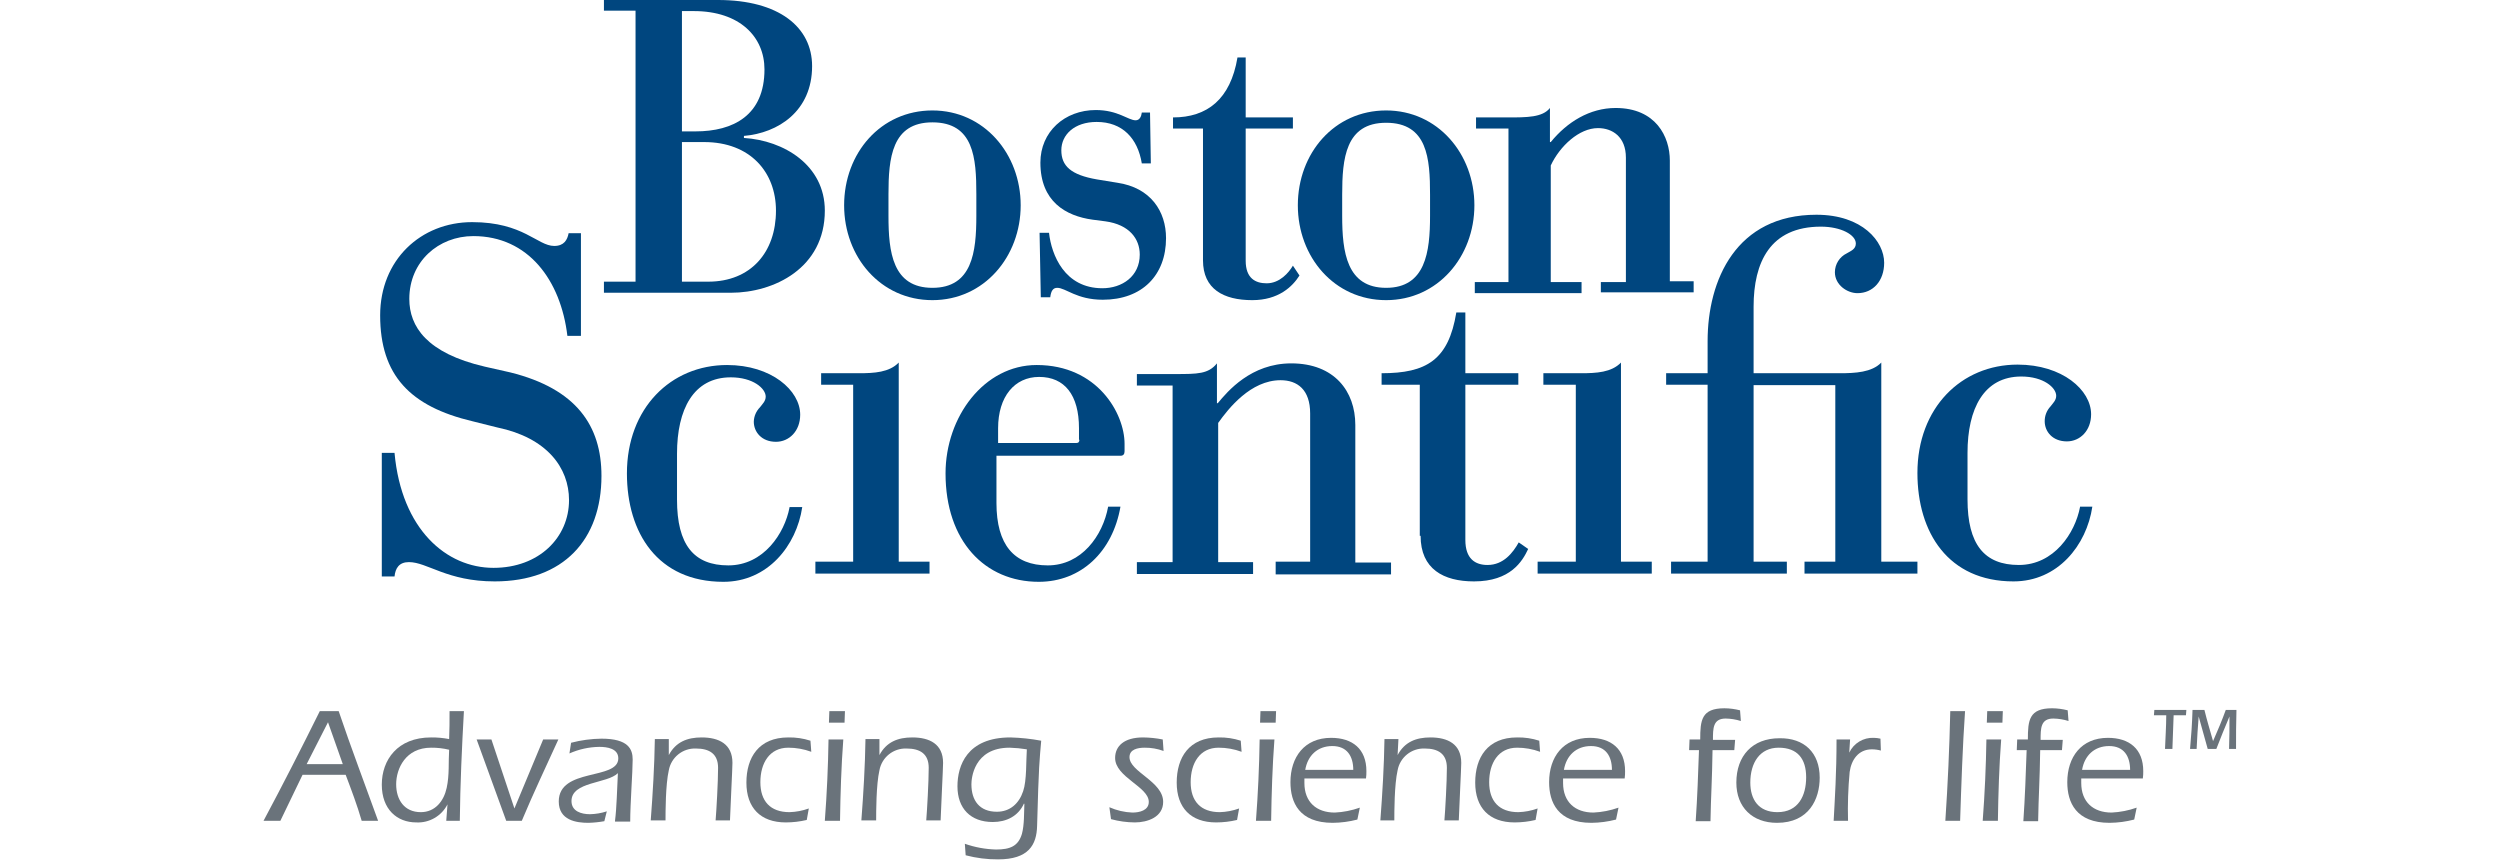
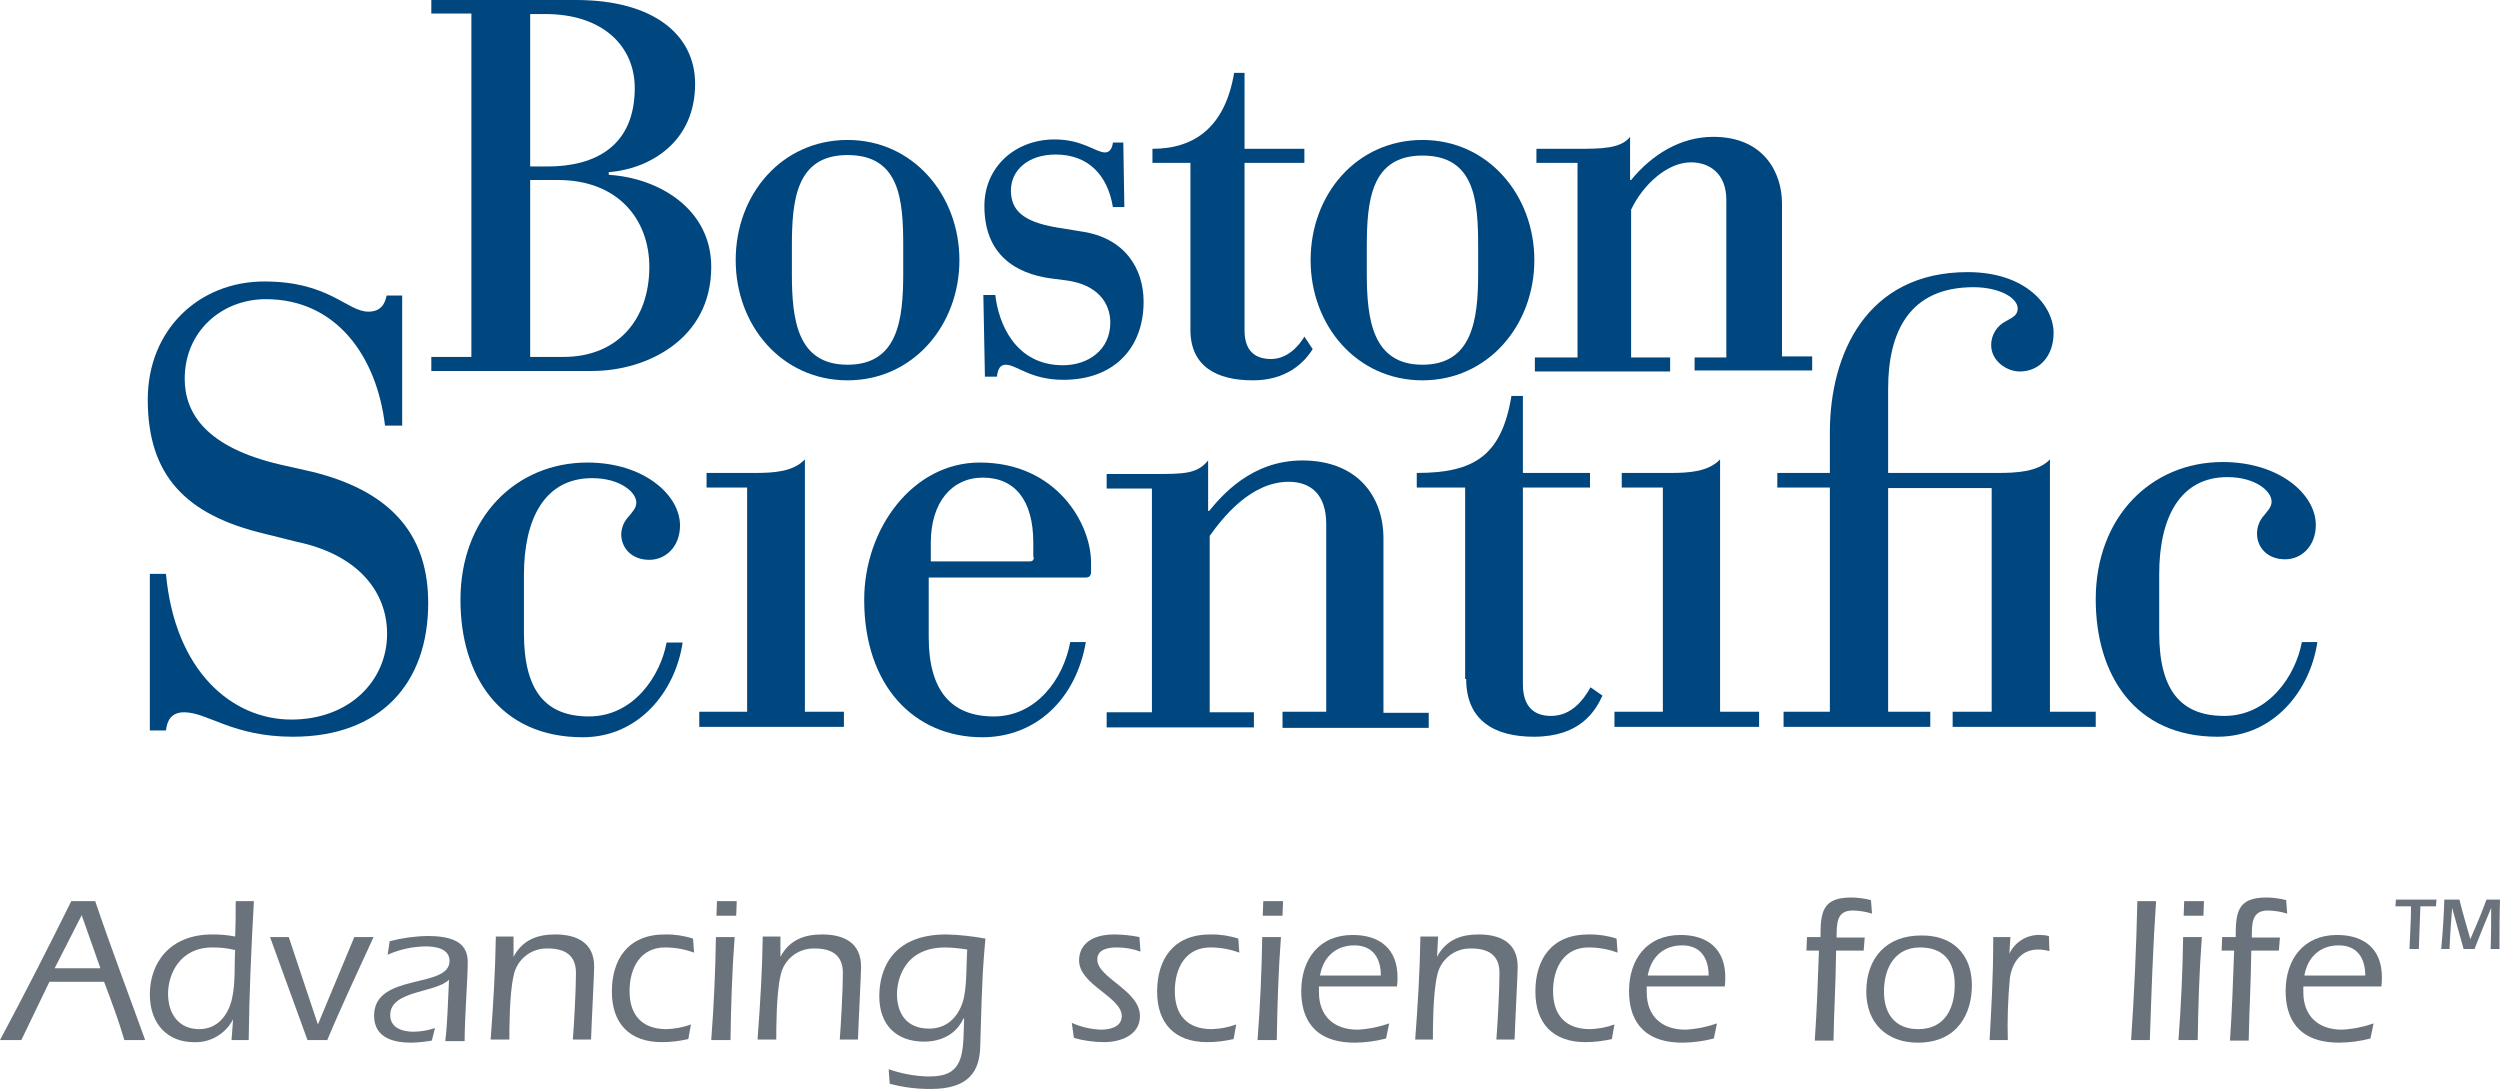
- <svg xmlns="http://www.w3.org/2000/svg" width="96" height="33" viewBox="0 0 480.5 209.3">
+ <svg xmlns="http://www.w3.org/2000/svg" width="92px" viewBox="0 0 480.5 209.3">
  <defs>
    <style>.cls-1{fill:#00467f;}.cls-2{fill:#6a737b;}</style>
  </defs>
  <g id="Layer_2" data-name="Layer 2">
    <g id="Layer_1-2" data-name="Layer 1">
      <path class="cls-1" d="M319.6,136.8h-9.3v2.9h27.8v-2.9h-7.5V88.3c-2.3,2.4-6,2.6-9.7,2.6h-9.2v2.8h7.9v43.1" />
      <path class="cls-1" d="M143.7,136.8h-9.3v2.9h27.8v-2.9h-7.5V88.3c-2.3,2.4-6,2.6-9.7,2.6h-9.2v2.8h7.8v43.1" />
      <path class="cls-1" d="M351.7,136.8h-8.9v2.9H371v-2.9h-8.1v-43h19.9v43h-7.5v2.9h27.5v-2.9H394V88.3c-2.3,2.4-6.4,2.6-10.1,2.6h-21V74.7c0-10.8,4-19.5,16.4-19.5,4.9,0,8.5,2,8.5,4.1,0,1.4-1.2,1.8-2.2,2.4a5.14,5.14,0,0,0-2.9,4.6c0,3.1,3,5.1,5.5,5.1,3.8,0,6.5-3,6.5-7.4,0-5.2-5.3-11.7-16.5-11.7-19.5,0-26.5,15.8-26.5,30.8v7.8H341.6v2.8h10.1v43.1" />
      <path class="cls-1" d="M56.9,104.1c12.1,2.5,17.5,9.8,17.5,17.7,0,9.1-7.3,16.5-18.4,16.5-11.4,0-22.4-9.3-24.1-28H28.8v30.1h3.1c.2-2,1.1-3.5,3.5-3.5,4.5,0,9.3,4.7,20.9,4.7,16.8,0,26-10.2,26-25.7,0-12.2-6.1-21.2-22.2-25.2l-6.2-1.4C39.7,86,35.5,79.5,35.5,72.8c0-9.1,7.1-15.3,15.6-15.3,13.4,0,21.3,10.8,22.9,24.3h3.3v-25h-3c-.3,1.6-1.1,3.1-3.5,3.1-4.1,0-7.5-5.8-20-5.8S28.4,63.3,28.4,76.8c0,14.6,7.3,22.2,22.5,25.8l6,1.5" />
      <path class="cls-1" d="M281.8,130.5c0,8.1,5.6,11.1,13,11.1,8.9,0,11.8-4.9,13.2-7.9l-2.3-1.6c-1.4,2.5-3.7,5.5-7.6,5.5-3,0-5.4-1.5-5.4-6.1V93.7h12.9V90.9H292.7V76.1h-2.2c-1.9,11.6-7.3,14.8-18.2,14.8v2.8h9.3v36.8" />
      <path class="cls-1" d="M246.6,136.8h8.3V100.7c0-5.8-3.1-8.1-7.2-8.1-7.3,0-12.7,6.9-15.2,10.4v33.9H241v2.9H212.7v-2.9h8.7v-43h-8.7V91.1h9.2c5.6,0,8.2,0,10.3-2.6v9.7h.2c2.4-2.9,8.1-9.7,17.9-9.7,10.5,0,15.6,6.8,15.6,15V137h8.7v2.9H246.5v-3.1" />
      <path class="cls-1" d="M128.1,123.6c-1.2,6.3-6.3,14.1-14.9,14.1-8.4,0-12.5-5-12.5-16V110.5c0-10.8,4-18.6,13.1-18.6,5.4,0,8.5,2.7,8.5,4.7,0,1.1-.8,1.8-1.4,2.6a5.18,5.18,0,0,0-1.5,3.5c0,2.5,1.9,4.9,5.4,4.9,3.2,0,5.9-2.6,5.9-6.6,0-5.9-7-12.1-17.8-12.1-13.7,0-24.4,10.5-24.4,26.4,0,14.5,7.5,26.4,23.5,26.4,10.8,0,17.8-8.8,19.2-18.2h-3.1" />
      <path class="cls-1" d="M442.4,123.5c-1.2,6.3-6.3,14.1-14.9,14.1-8.4,0-12.5-5-12.5-16V110.3c0-10.8,4-18.6,13.1-18.6,5.4,0,8.5,2.7,8.5,4.7,0,1.1-.8,1.8-1.4,2.6a5.2,5.2,0,0,0-1.4,3.6c0,2.5,1.9,4.9,5.4,4.9,3.2,0,5.9-2.6,5.9-6.6,0-5.9-7-12.1-17.9-12.1-13.7,0-24.4,10.5-24.4,26.4,0,14.5,7.5,26.4,23.4,26.4,10.8,0,17.8-8.8,19.2-18.2h-3" />
      <path class="cls-1" d="M205.7,123.4c-1.3,7.1-6.5,14.3-14.7,14.3s-12.5-5-12.5-15.2V111h30.2c.7,0,1-.4,1-1.1v-1.8c0-7.4-6.6-19.2-21.4-19.2-12.8,0-22.2,12.6-22.2,26.4,0,16.5,9.6,26.4,22.7,26.4,10.3,0,18-7.3,19.9-18.3Zm-7-16.3c0,.5-.2.8-.8.8h-19v-3.6c0-7.7,4-12.5,10-12.5,6.2,0,9.7,4.4,9.7,12.5v2.8" />
      <path class="cls-1" d="M101.9,2.7h2.9C116,2.7,122,9,122,16.9c0,11.2-7.6,15.1-16.8,15.1h-3.3V2.7ZM90.5,68.6H82.9v2.7h30.9c10.5,0,22.9-6,22.9-20,0-11.1-10-17.1-19.7-17.7v-.5c8.3-.7,16.6-6,16.6-17,0-9.5-8.1-16.1-22.9-16.1H82.9V2.6h7.7v66Zm11.4-34h5.4c11.3,0,17.5,7.4,17.5,16.7,0,10.1-6.1,17.3-16.5,17.3h-6.4v-34" />
      <path class="cls-1" d="M141.4,50c0,12.6,8.9,23.1,21.5,23.1S184.4,62.5,184.4,50s-8.9-23.1-21.5-23.1S141.4,37.3,141.4,50Zm32.2,2.6c0,8.8-1,17.5-10.7,17.5s-10.7-8.7-10.7-17.5V47.3c0-8.8.8-17.5,10.7-17.5,10.1,0,10.7,8.7,10.7,17.5v5.3" />
      <path class="cls-1" d="M251.9,50c0,12.6,8.9,23.1,21.5,23.1S294.9,62.5,294.9,50,286,26.9,273.4,26.9,251.9,37.3,251.9,50Zm32.2,2.6c0,8.8-1.1,17.5-10.7,17.5s-10.7-8.7-10.7-17.5V47.4c0-8.8.8-17.5,10.7-17.5,10.1,0,10.7,8.7,10.7,17.5v5.2" />
      <path class="cls-1" d="M325.7,68.7h6.1V38.4c0-5.1-3.3-7.2-6.8-7.2-4.6,0-9.3,4.4-11.5,9.1V68.7H321v2.7H295V68.7h8.2V31.3h-7.9V28.6H303c4.7,0,8.5,0,10.3-2.3v8.3h.2c4-4.9,9.5-8.3,15.8-8.3,9.8,0,13.2,7,13.2,12.8V68.5h5.8v2.7H325.7V68.7" />
      <path class="cls-1" d="M205,53.9c5.9.8,8.4,4.3,8.4,8.1,0,5.3-4.3,8.2-9.1,8.2-9.2,0-12.4-8.1-13-13.5H189l.3,15.7h2.3c.2-1.6.7-2.3,1.7-2.3,2.1,0,4.7,2.9,11.1,2.9,9.6,0,15.4-6,15.4-15,0-6.5-3.7-12.3-11.9-13.5l-4.9-.8c-6.4-1.1-8.7-3.3-8.7-7.1s3.2-6.9,8.6-6.9c6.3,0,10,4,11,10.1h2.2l-.2-12.4h-2c-.1.9-.5,1.9-1.5,1.9-1.8,0-4.3-2.5-9.7-2.5-7.6,0-13.5,5.3-13.5,12.8,0,9.5,6.2,13,12.7,13.9l3.1.4" />
      <path class="cls-1" d="M250.7,64.7c-1,1.7-3.2,4.3-6.4,4.3-2.7,0-5.1-1.2-5.1-5.5V31.3h11.5V28.6H239.2V14h-2c-1.7,10.2-7.4,14.6-15.7,14.6v2.7h7.3V63.4c0,7,5,9.7,12,9.7,6.4,0,9.8-3.3,11.5-6l-1.6-2.4" />
      <path class="cls-2" d="M9.5,188.7,4.1,199.9H0c4.7-8.8,9.3-17.8,13.7-26.7h4.6c3,8.9,6.4,17.8,9.6,26.7h-4c-1.1-3.8-2.5-7.5-3.9-11.2Zm9.8-2.6-3.6-10.2-5.2,10.2Z" />
      <path class="cls-2" d="M44.8,195.9h0a8.07,8.07,0,0,1-7.6,4.4c-4.7,0-8.4-3.2-8.4-9.2s3.8-11.5,12-11.5a21.83,21.83,0,0,1,4.4.4c.1-2.4.1-4.2.1-6.8h3.5c-.5,8.9-.9,17.8-1,26.7H44.5Zm-4-13.8c-6.2,0-8.5,5.1-8.5,8.9s2,6.8,6,6.8c3.5,0,5.6-2.7,6.3-5.9s.4-6.3.6-9.3A17.78,17.78,0,0,0,40.8,182.1Z" />
      <path class="cls-2" d="M71.8,180.1c-3,6.6-6.1,13.1-8.9,19.8H59.1l-7.2-19.8h3.6l5.6,16.8,7-16.8Z" />
      <path class="cls-2" d="M85.6,199.9c.4-3.1.5-7.7.7-11.6-2.6,2.6-11.3,2-11.3,6.8,0,2.5,2.4,3.2,4.5,3.2a14.1,14.1,0,0,0,4.1-.7L83,200a25.79,25.79,0,0,1-3.9.4c-2.9,0-7.2-.6-7.2-5.2,0-8.3,14.5-5.1,14.5-10.5,0-2.4-2.7-2.8-4.6-2.8a18.45,18.45,0,0,0-7.3,1.6l.4-2.6a30.68,30.68,0,0,1,7.4-1c6.6,0,7.6,2.6,7.6,5.1,0,3-.6,10.7-.6,15.1H85.6Z" />
      <path class="cls-2" d="M98.7,183.9h0c1.7-3.2,4.5-4.3,8-4.3,4.2,0,7.5,1.6,7.5,6.2,0,1.4-.5,10.8-.6,14h-3.5c.2-2.4.6-9.4.6-12.8s-2.1-4.7-5.4-4.7a6.47,6.47,0,0,0-6.6,5.3c-.8,3.5-.8,10.2-.8,12.2H94.3c.5-6.6.9-13.2,1-19.8h3.4Z" />
      <path class="cls-2" d="M133.4,183.1a16,16,0,0,0-5.6-1c-4.6,0-6.8,3.8-6.8,8.4s2.4,7.3,7.1,7.3a15.07,15.07,0,0,0,4.7-.9l-.5,2.8a22.2,22.2,0,0,1-5.1.6c-6.2,0-9.6-3.6-9.6-9.7s3-11,10.2-11a16.45,16.45,0,0,1,5.4.8Z" />
      <path class="cls-2" d="M141.2,180.1c-.5,6.6-.7,13.2-.8,19.8h-3.7q.75-9.9.9-19.8Zm-3.5-4.1.1-2.8h3.8l-.1,2.8Z" />
      <path class="cls-2" d="M150,183.9h0c1.7-3.2,4.5-4.3,8-4.3,4.2,0,7.5,1.6,7.5,6.2,0,1.4-.5,10.8-.6,14h-3.5c.2-2.4.6-9.4.6-12.8s-2.1-4.7-5.4-4.7a6.47,6.47,0,0,0-6.6,5.3c-.8,3.5-.8,10.2-.8,12.2h-3.6c.5-6.6.9-13.2,1-19.8H150Z" />
      <path class="cls-2" d="M170.8,205.5a24.88,24.88,0,0,0,7.6,1.4c3.4,0,5.4-.8,6.3-3.8.6-2.2.5-5.1.6-7.3l-.1-.1c-1.4,3.1-4.3,4.5-7.6,4.5-5.4,0-8.6-3.3-8.6-8.7,0-5,2.3-11.9,12.9-11.9a47.75,47.75,0,0,1,7.5.8c-.4,4.7-.6,5.7-1,20.7-.1,4.7-2.1,8.2-9.5,8.2a30,30,0,0,1-7.9-1Zm10.9-23.4c-8.8,0-9.3,7.6-9.3,8.9,0,4,2,6.7,6.2,6.7,3.2,0,5.4-2,6.4-5,.9-2.6.7-7.5.9-10.2A31.31,31.31,0,0,0,181.7,182.1Z" />
      <path class="cls-2" d="M206,196.6a15.29,15.29,0,0,0,5.6,1.3c1.7,0,4-.5,4-2.6,0-3.7-8.2-6-8.2-10.7,0-2.9,2.2-5,6.8-5a26.07,26.07,0,0,1,4.8.5l.2,2.8a13,13,0,0,0-4.6-.8c-1.7,0-3.7.4-3.7,2.3,0,3.6,8.2,5.9,8.2,10.9,0,3.7-3.8,5-6.9,5a22.55,22.55,0,0,1-5.8-.8Z" />
      <path class="cls-2" d="M238.2,183.1a16,16,0,0,0-5.6-1c-4.6,0-6.8,3.8-6.8,8.4s2.4,7.3,7.1,7.3a15.07,15.07,0,0,0,4.7-.9l-.5,2.8a22.2,22.2,0,0,1-5.1.6c-6.2,0-9.6-3.6-9.6-9.7s3-11,10.2-11a16.45,16.45,0,0,1,5.4.8Z" />
      <path class="cls-2" d="M246.2,180.1c-.5,6.6-.7,13.2-.8,19.8h-3.7q.75-9.9.9-19.8Zm-3.5-4.1.1-2.8h3.8l-.1,2.8Z" />
      <path class="cls-2" d="M253.5,189.6v1.1c0,4.6,2.9,7.2,7.4,7.2a21.3,21.3,0,0,0,6.1-1.2l-.6,2.9a24.73,24.73,0,0,1-6,.8c-8.2,0-10.3-5-10.3-9.9,0-6.1,3.4-10.8,9.9-10.8,5.2,0,8.6,2.7,8.6,8.1a12.13,12.13,0,0,1-.1,1.8Zm11.9-2.1c0-3.3-1.5-5.8-5.1-5.8s-6,2.3-6.6,5.8Z" />
      <path class="cls-2" d="M276.2,183.9h0c1.7-3.2,4.5-4.3,8-4.3,4.2,0,7.5,1.6,7.5,6.2,0,1.4-.5,10.8-.6,14h-3.5c.2-2.4.6-9.4.6-12.8s-2.1-4.7-5.4-4.7a6.47,6.47,0,0,0-6.6,5.3c-.8,3.5-.8,10.2-.8,12.2H272c.5-6.6.9-13.2,1-19.8h3.4Z" />
      <path class="cls-2" d="M310.9,183.1a16,16,0,0,0-5.6-1c-4.6,0-6.8,3.8-6.8,8.4s2.4,7.3,7.1,7.3a15.07,15.07,0,0,0,4.7-.9l-.5,2.8a22.2,22.2,0,0,1-5.1.6c-6.2,0-9.6-3.6-9.6-9.7s3-11,10.2-11a16.45,16.45,0,0,1,5.4.8Z" />
      <path class="cls-2" d="M316.5,189.6v1.1c0,4.6,2.9,7.2,7.4,7.2a21.3,21.3,0,0,0,6.1-1.2l-.6,2.9a24.73,24.73,0,0,1-6,.8c-8.2,0-10.3-5-10.3-9.9,0-6.1,3.4-10.8,9.9-10.8,5.2,0,8.6,2.7,8.6,8.1a12.13,12.13,0,0,1-.1,1.8Zm11.9-2.1c0-3.3-1.5-5.8-5.1-5.8s-6,2.3-6.6,5.8Z" />
      <path class="cls-2" d="M347.2,182.6l.1-2.5h2.6c0-4.7.3-7.6,5.9-7.6a15.83,15.83,0,0,1,3.8.5l.2,2.6a13,13,0,0,0-3.7-.6c-3.1,0-3.1,2.4-3.1,5.2h5.4l-.2,2.5h-5.3c-.1,7.3-.4,11.3-.5,17.3h-3.6c.4-5.8.6-11.6.8-17.3h-2.4Z" />
      <path class="cls-2" d="M379,189.4c0,5.2-2.6,11-10.4,11-6,0-9.9-3.8-9.9-9.8,0-6.5,3.9-10.8,10.5-10.8C375.2,179.7,379,183.3,379,189.4Zm-16.9,1.2c0,4.1,2,7.2,6.6,7.2,5.1,0,7-4,7-8.5s-2.1-7.2-6.7-7.2S362.1,185.8,362.1,190.6Z" />
      <path class="cls-2" d="M386.2,183.3h0a6.3,6.3,0,0,1,6-3.6,7.77,7.77,0,0,1,1.6.2l.1,2.9a8.33,8.33,0,0,0-2.2-.3c-3.3,0-5,2.6-5.4,5.5a97.1,97.1,0,0,0-.4,11.9h-3.5c.3-5.7.7-11.5.7-19.8h3.3Z" />
      <path class="cls-2" d="M414.4,173.2c-.6,8.7-.9,17.8-1.2,26.7h-3.6q.9-13.35,1.2-26.7Z" />
      <path class="cls-2" d="M423.2,180.1c-.5,6.6-.7,13.2-.8,19.8h-3.7q.75-9.9.9-19.8Zm-3.5-4.1.1-2.8h3.8l-.1,2.8Z" />
      <path class="cls-2" d="M427,182.6l.1-2.5h2.6c0-4.7.3-7.6,5.9-7.6a15.83,15.83,0,0,1,3.8.5l.2,2.6a13,13,0,0,0-3.7-.6c-3.1,0-3.1,2.4-3.1,5.2h5.4l-.2,2.5h-5.3c-.1,7.3-.4,11.3-.5,17.3h-3.6c.4-5.8.6-11.6.8-17.3H427Z" />
      <path class="cls-2" d="M442.7,189.6v1.1c0,4.6,2.9,7.2,7.4,7.2a21.3,21.3,0,0,0,6.1-1.2l-.6,2.9a24.73,24.73,0,0,1-6,.8c-8.2,0-10.3-5-10.3-9.9,0-6.1,3.4-10.8,9.9-10.8,5.2,0,8.6,2.7,8.6,8.1a12.13,12.13,0,0,1-.1,1.8Zm11.9-2.1c0-3.3-1.5-5.8-5.1-5.8s-6,2.3-6.6,5.8Z" />
      <path class="cls-2" d="M463.1,182.4c.1-2.7.3-5.5.3-8.2h-3l.1-1.3h7.8l-.1,1.3h-3c-.1,2.7-.2,5.5-.3,8.2Zm15.6,0c.1-2.6.1-5.3.1-7.9h0c-1.1,2.6-2.2,5.3-3.2,7.9h-2.1c-.7-2.6-1.5-5.3-2.2-7.9h0c-.2,2.6-.4,5.3-.5,7.9h-1.6c.3-3.2.5-6.3.6-9.5h2.9c.6,2.5,1.4,5.1,2.1,7.6,1.1-2.5,2.2-5.1,3.1-7.6h2.6c-.1,3.2-.1,6.3-.1,9.5Z" />
    </g>
  </g>
</svg>
